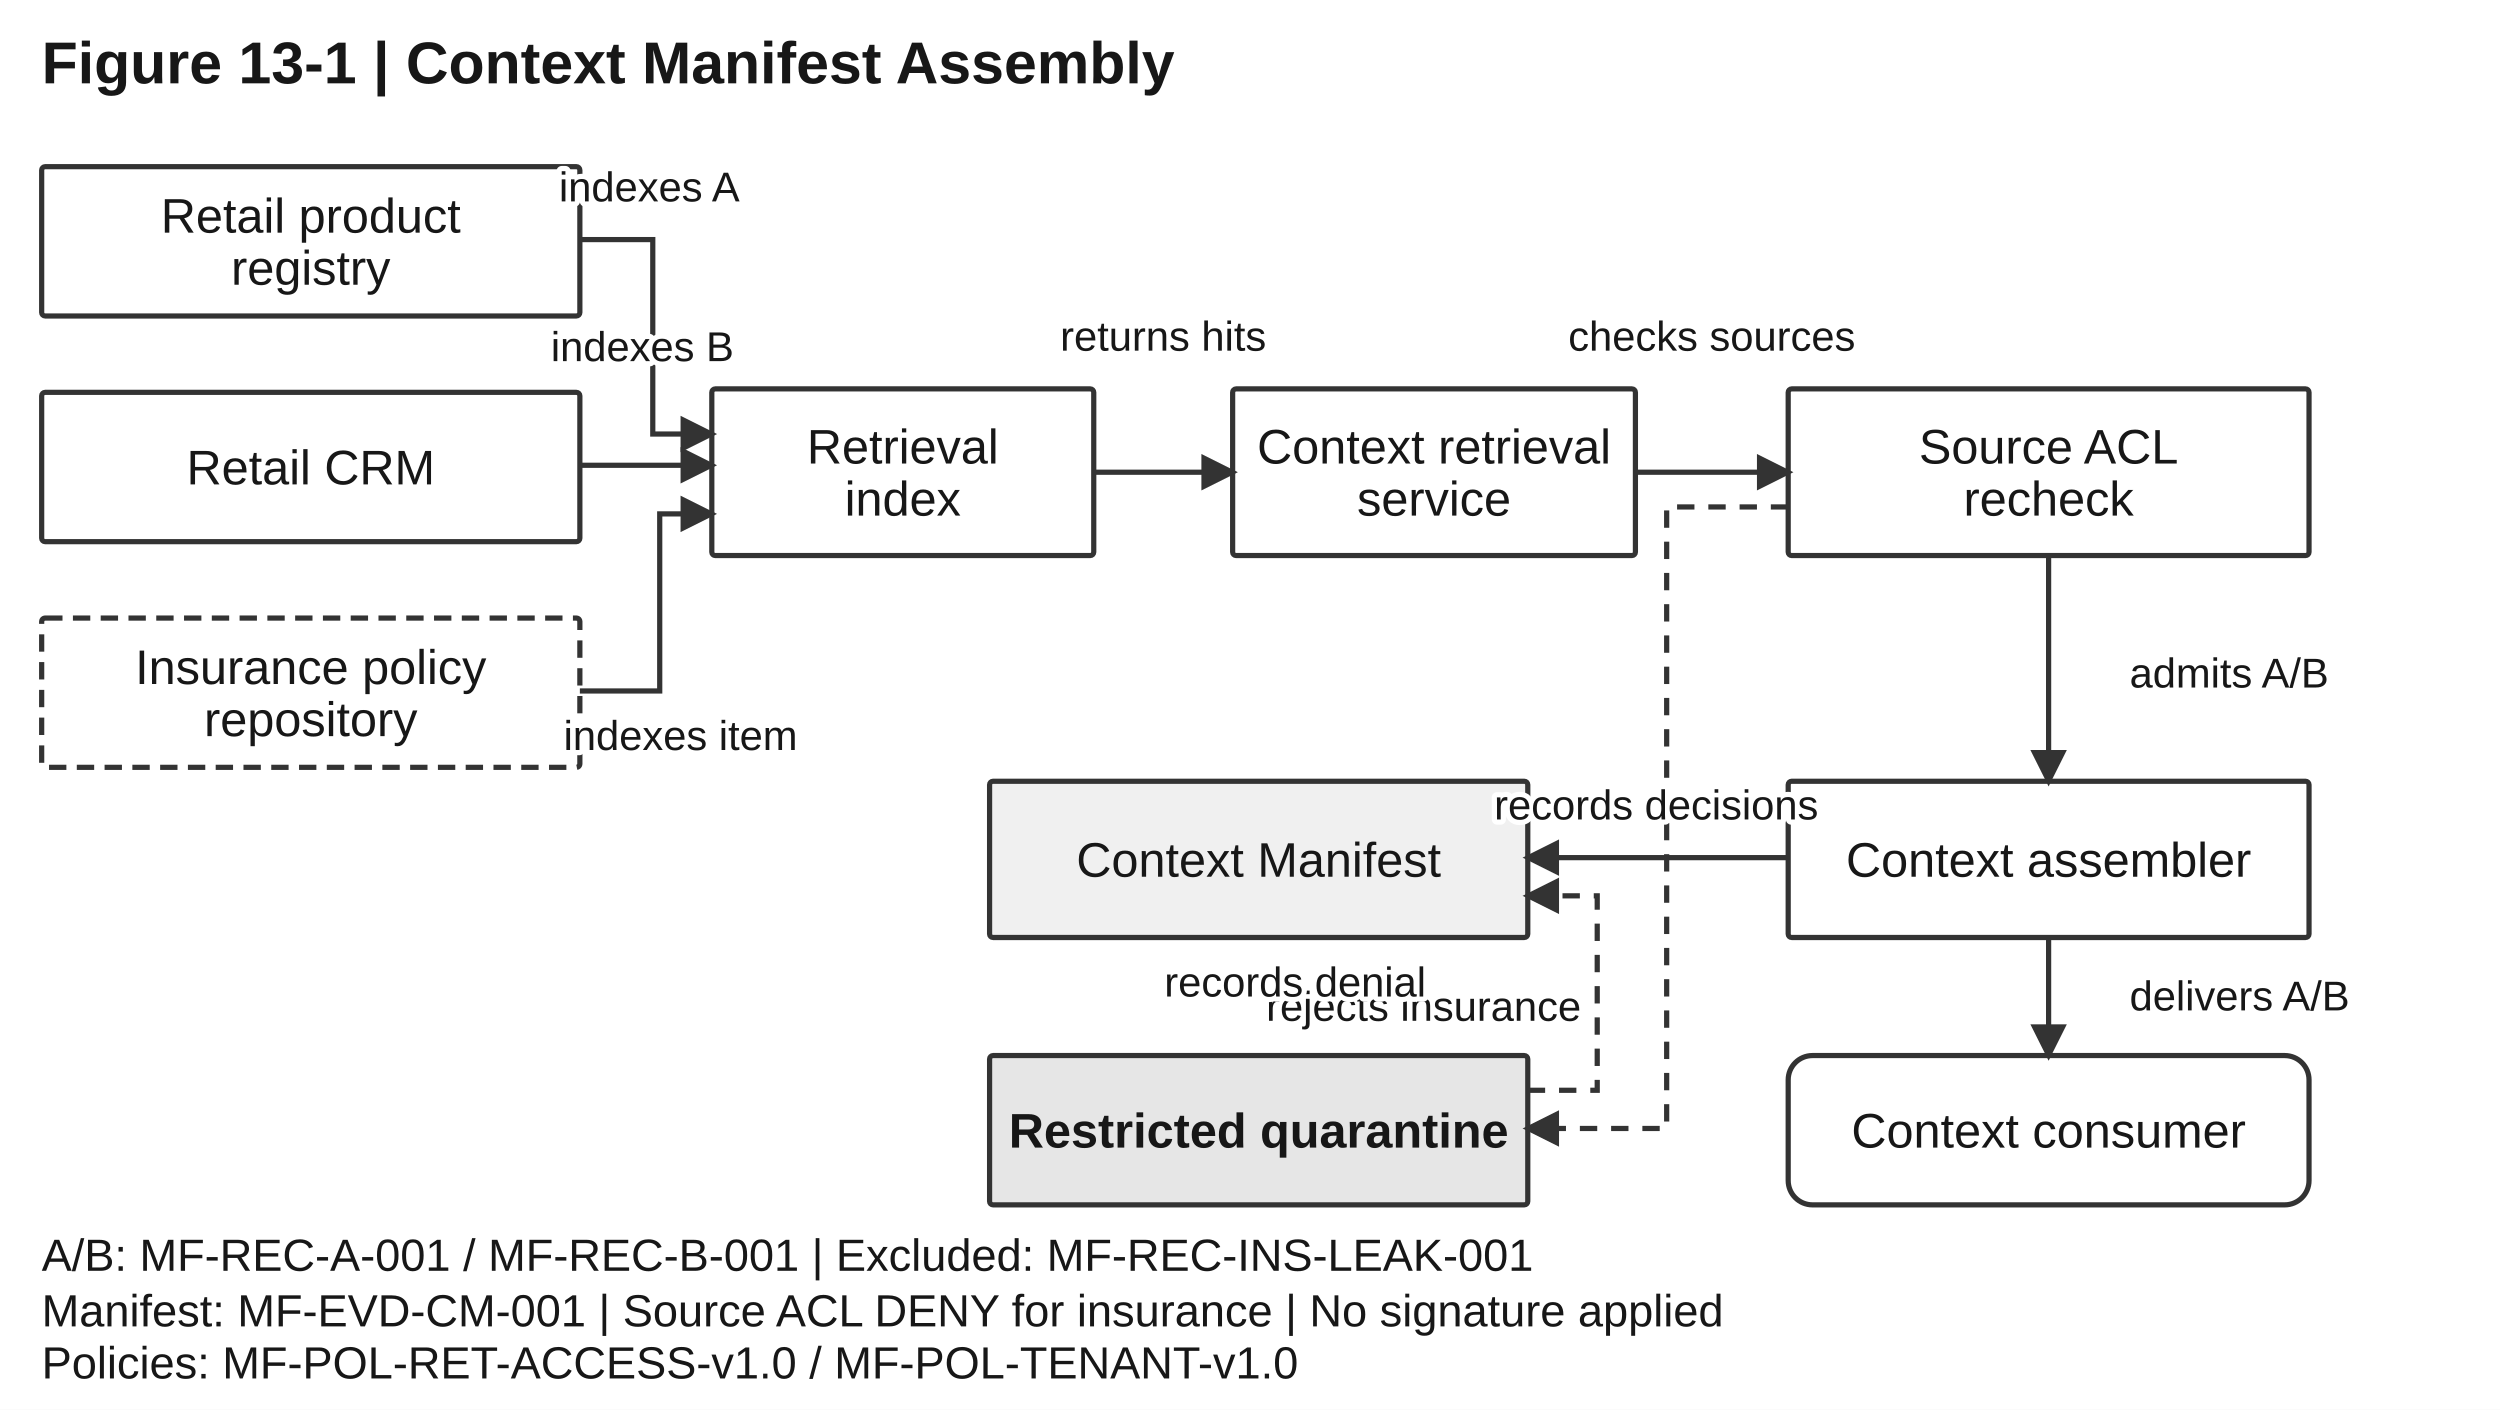
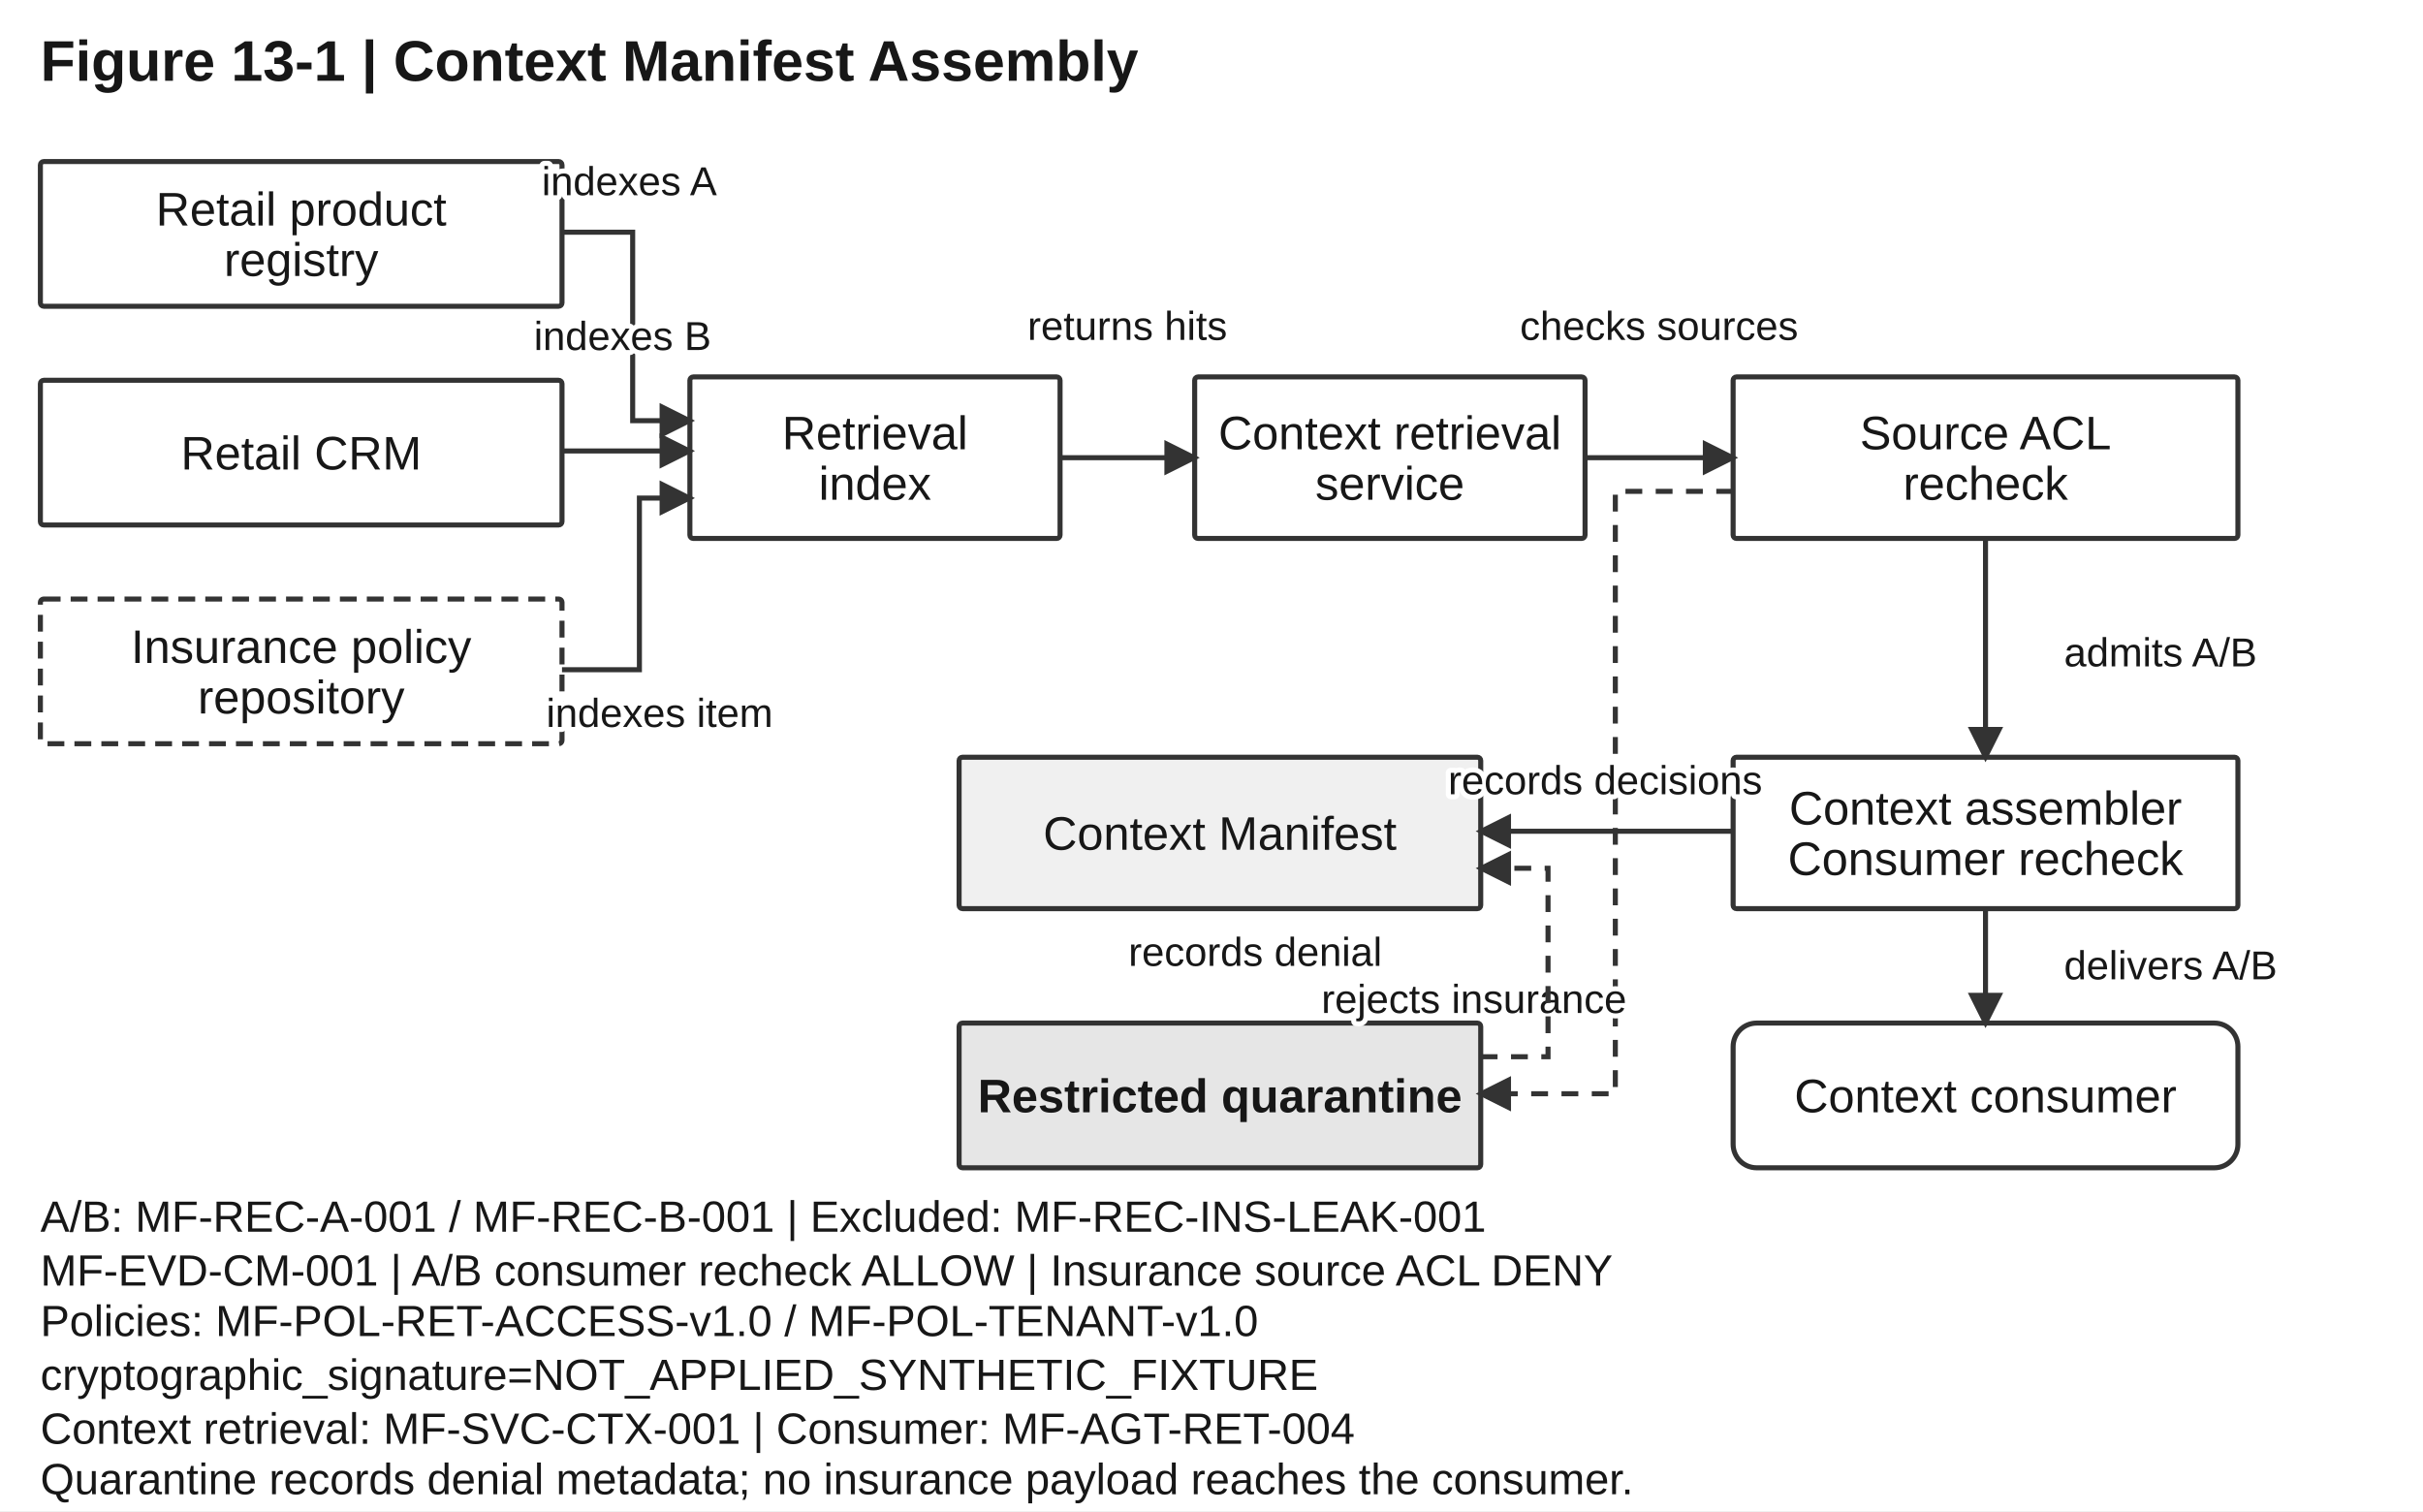
- <svg xmlns="http://www.w3.org/2000/svg" width="720" height="406" viewBox="0 0 720 406" role="img" aria-labelledby="title desc">
+ <svg xmlns="http://www.w3.org/2000/svg" width="720" height="449" viewBox="0 0 720 449" role="img" aria-labelledby="title desc">
  <defs>
    <marker id="a" markerWidth="7" markerHeight="7" refX="6" refY="3.5" orient="auto">
      <path d="M0 0 L7 3.5 L0 7 Z" fill="#333" />
    </marker>
  </defs>
  <rect width="100%" height="100%" fill="#fff" />
  <g font-family="Arial, sans-serif" fill="#171717">
    <text x="12" y="24" font-size="17" text-anchor="start" font-weight="bold">Figure 13-1  |  Context Manifest Assembly</text>
    <rect x="12" y="48" width="155" height="43" rx="1" fill="#fff" stroke="#333" stroke-width="1.5" />
    <text x="89.5" y="67" font-size="14" text-anchor="middle">Retail product</text>
    <text x="89.5" y="82" font-size="14" text-anchor="middle">registry</text>
    <rect x="12" y="113" width="155" height="43" rx="1" fill="#fff" stroke="#333" stroke-width="1.5" />
    <text x="89.5" y="139.5" font-size="14" text-anchor="middle">Retail CRM</text>
    <rect x="12" y="178" width="155" height="43" rx="1" fill="#fff" stroke="#333" stroke-width="1.5" stroke-dasharray="5 3" />
    <text x="89.5" y="197" font-size="14" text-anchor="middle">Insurance policy</text>
    <text x="89.5" y="212" font-size="14" text-anchor="middle">repository</text>
    <rect x="205" y="112" width="110" height="48" rx="1" fill="#fff" stroke="#333" stroke-width="1.5" />
    <text x="260" y="133.5" font-size="14" text-anchor="middle">Retrieval</text>
    <text x="260" y="148.5" font-size="14" text-anchor="middle">index</text>
    <rect x="355" y="112" width="116" height="48" rx="1" fill="#fff" stroke="#333" stroke-width="1.5" />
    <text x="413" y="133.5" font-size="14" text-anchor="middle">Context retrieval</text>
    <text x="413" y="148.5" font-size="14" text-anchor="middle">service</text>
    <rect x="515" y="112" width="150" height="48" rx="1" fill="#fff" stroke="#333" stroke-width="1.5" />
    <text x="590" y="133.5" font-size="14" text-anchor="middle">Source ACL</text>
    <text x="590" y="148.5" font-size="14" text-anchor="middle">recheck</text>
    <rect x="515" y="225" width="150" height="45" rx="1" fill="#fff" stroke="#333" stroke-width="1.5" />
-     <text x="590" y="252.5" font-size="14" text-anchor="middle">Context assembler</text>
+     <text x="590" y="245" font-size="14" text-anchor="middle">Context assembler</text>
+     <text x="590" y="260" font-size="14" text-anchor="middle">Consumer recheck</text>
    <rect x="515" y="304" width="150" height="43" rx="7" fill="#fff" stroke="#333" stroke-width="1.5" />
    <text x="590" y="330.5" font-size="14" text-anchor="middle">Context consumer</text>
    <rect x="285" y="225" width="155" height="45" rx="1" fill="#f0f0f0" stroke="#333" stroke-width="1.5" />
    <text x="362.5" y="252.5" font-size="14" text-anchor="middle">Context Manifest</text>
    <rect x="285" y="304" width="155" height="43" rx="1" fill="#e6e6e6" stroke="#333" stroke-width="1.5" />
    <text x="362.5" y="330.5" font-size="14" text-anchor="middle" font-weight="bold">Restricted quarantine</text>
    <polyline points="167,69 188,69 188,125 205,125" fill="none" stroke="#333" stroke-width="1.5" marker-end="url(#a)" />
    <text x="187" y="58" font-size="12" text-anchor="middle" paint-order="stroke" stroke="#fff" stroke-width="3" stroke-linejoin="round">indexes A</text>
    <polyline points="167,134 205,134" fill="none" stroke="#333" stroke-width="1.5" marker-end="url(#a)" />
    <text x="185" y="104" font-size="12" text-anchor="middle" paint-order="stroke" stroke="#fff" stroke-width="3" stroke-linejoin="round">indexes B</text>
    <polyline points="167,199 190,199 190,148 205,148" fill="none" stroke="#333" stroke-width="1.5" marker-end="url(#a)" />
    <text x="196" y="216" font-size="12" text-anchor="middle" paint-order="stroke" stroke="#fff" stroke-width="3" stroke-linejoin="round">indexes item</text>
    <polyline points="315,136 355,136" fill="none" stroke="#333" stroke-width="1.5" marker-end="url(#a)" />
    <text x="335" y="101" font-size="12" text-anchor="middle" paint-order="stroke" stroke="#fff" stroke-width="3" stroke-linejoin="round">returns hits</text>
    <polyline points="471,136 515,136" fill="none" stroke="#333" stroke-width="1.5" marker-end="url(#a)" />
    <text x="493" y="101" font-size="12" text-anchor="middle" paint-order="stroke" stroke="#fff" stroke-width="3" stroke-linejoin="round">checks sources</text>
    <polyline points="590,160 590,225" fill="none" stroke="#333" stroke-width="1.5" marker-end="url(#a)" />
    <text x="642" y="198" font-size="12" text-anchor="middle" paint-order="stroke" stroke="#fff" stroke-width="3" stroke-linejoin="round">admits A/B</text>
    <polyline points="515,146 480,146 480,325 440,325" fill="none" stroke="#333" stroke-width="1.5" stroke-dasharray="5 4" marker-end="url(#a)" />
-     <text x="410" y="294" font-size="12" text-anchor="middle" paint-order="stroke" stroke="#fff" stroke-width="3" stroke-linejoin="round">rejects insurance</text>
+     <text x="438" y="301" font-size="12" text-anchor="middle" paint-order="stroke" stroke="#fff" stroke-width="3" stroke-linejoin="round">rejects insurance</text>
    <polyline points="515,247 440,247" fill="none" stroke="#333" stroke-width="1.5" marker-end="url(#a)" />
    <text x="477" y="236" font-size="12" text-anchor="middle" paint-order="stroke" stroke="#fff" stroke-width="3" stroke-linejoin="round">records decisions</text>
    <polyline points="440,314 460,314 460,258 440,258" fill="none" stroke="#333" stroke-width="1.5" stroke-dasharray="5 4" marker-end="url(#a)" />
    <text x="373" y="287" font-size="12" text-anchor="middle" paint-order="stroke" stroke="#fff" stroke-width="3" stroke-linejoin="round">records denial</text>
    <polyline points="590,270 590,304" fill="none" stroke="#333" stroke-width="1.5" marker-end="url(#a)" />
    <text x="645" y="291" font-size="12" text-anchor="middle" paint-order="stroke" stroke="#fff" stroke-width="3" stroke-linejoin="round">delivers A/B</text>
    <text x="12" y="366" font-size="13" text-anchor="start">A/B: MF-REC-A-001 / MF-REC-B-001 | Excluded: MF-REC-INS-LEAK-001</text>
-     <text x="12" y="382" font-size="13" text-anchor="start">Manifest: MF-EVD-CM-001 | Source ACL DENY for insurance | No signature applied</text>
+     <text x="12" y="382" font-size="13" text-anchor="start">MF-EVD-CM-001 | A/B consumer recheck ALLOW | Insurance source ACL DENY</text>
    <text x="12" y="397" font-size="13" text-anchor="start">Policies: MF-POL-RET-ACCESS-v1.0 / MF-POL-TENANT-v1.0</text>
+     <text x="12" y="413" font-size="13" text-anchor="start">cryptographic_signature=NOT_APPLIED_SYNTHETIC_FIXTURE</text>
+     <text x="12" y="429" font-size="13" text-anchor="start">Context retrieval: MF-SVC-CTX-001 | Consumer: MF-AGT-RET-004</text>
+     <text x="12" y="444" font-size="13" text-anchor="start">Quarantine records denial metadata; no insurance payload reaches the consumer.</text>
  </g>
</svg>
